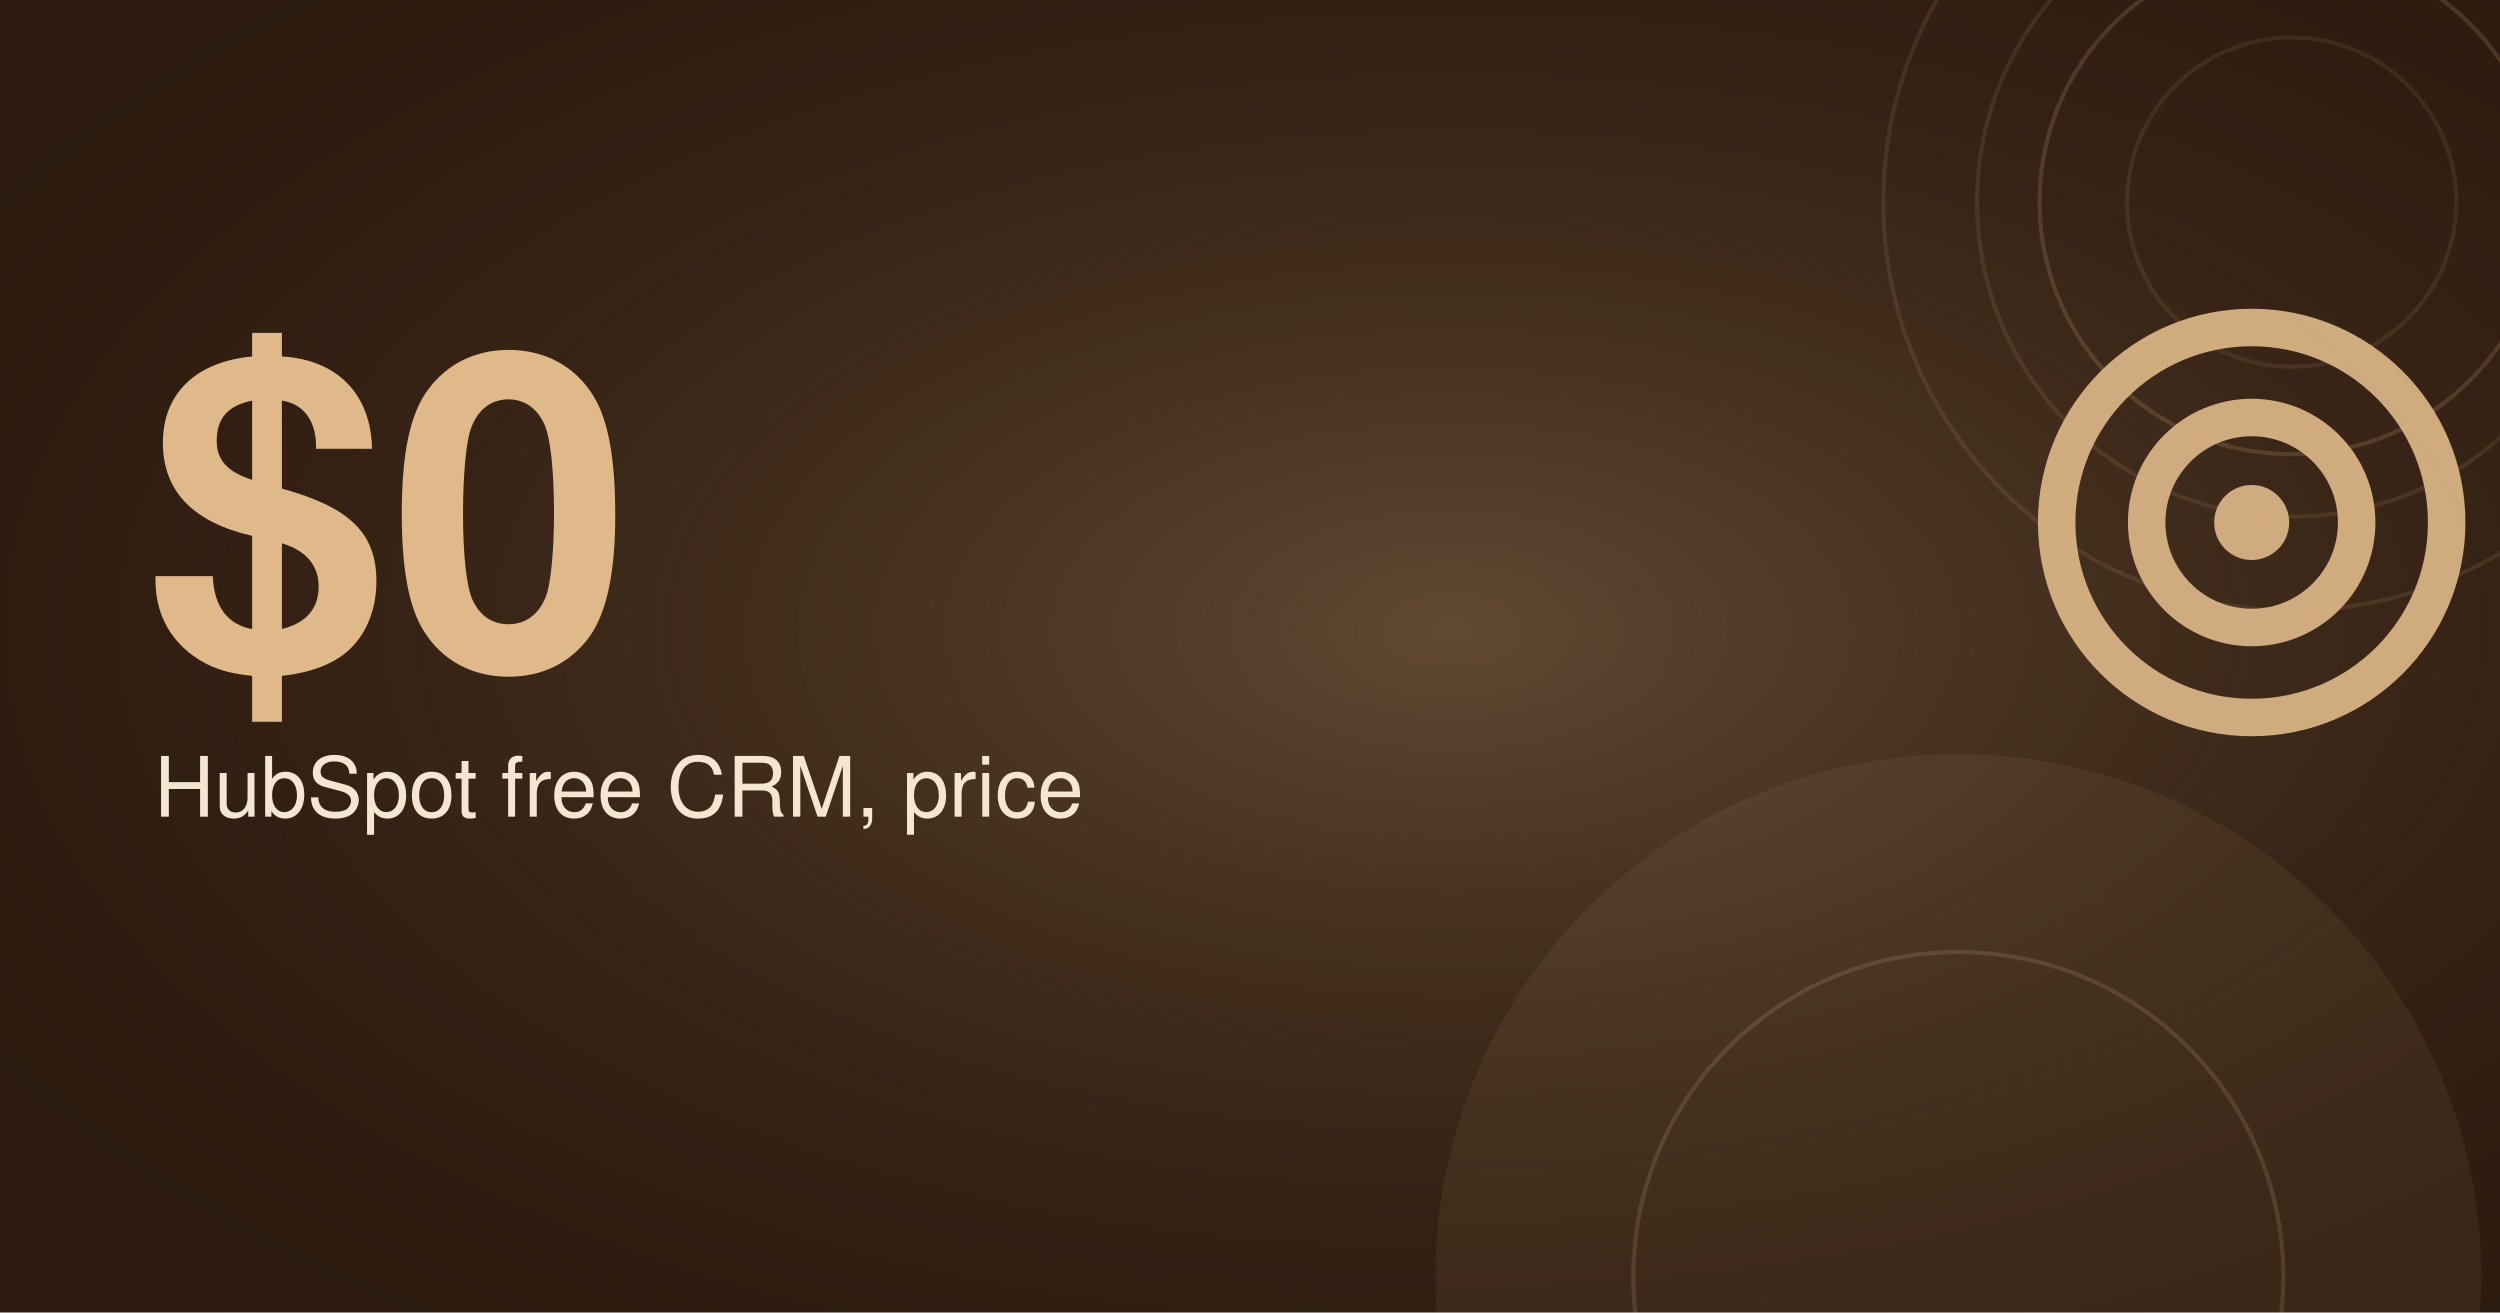
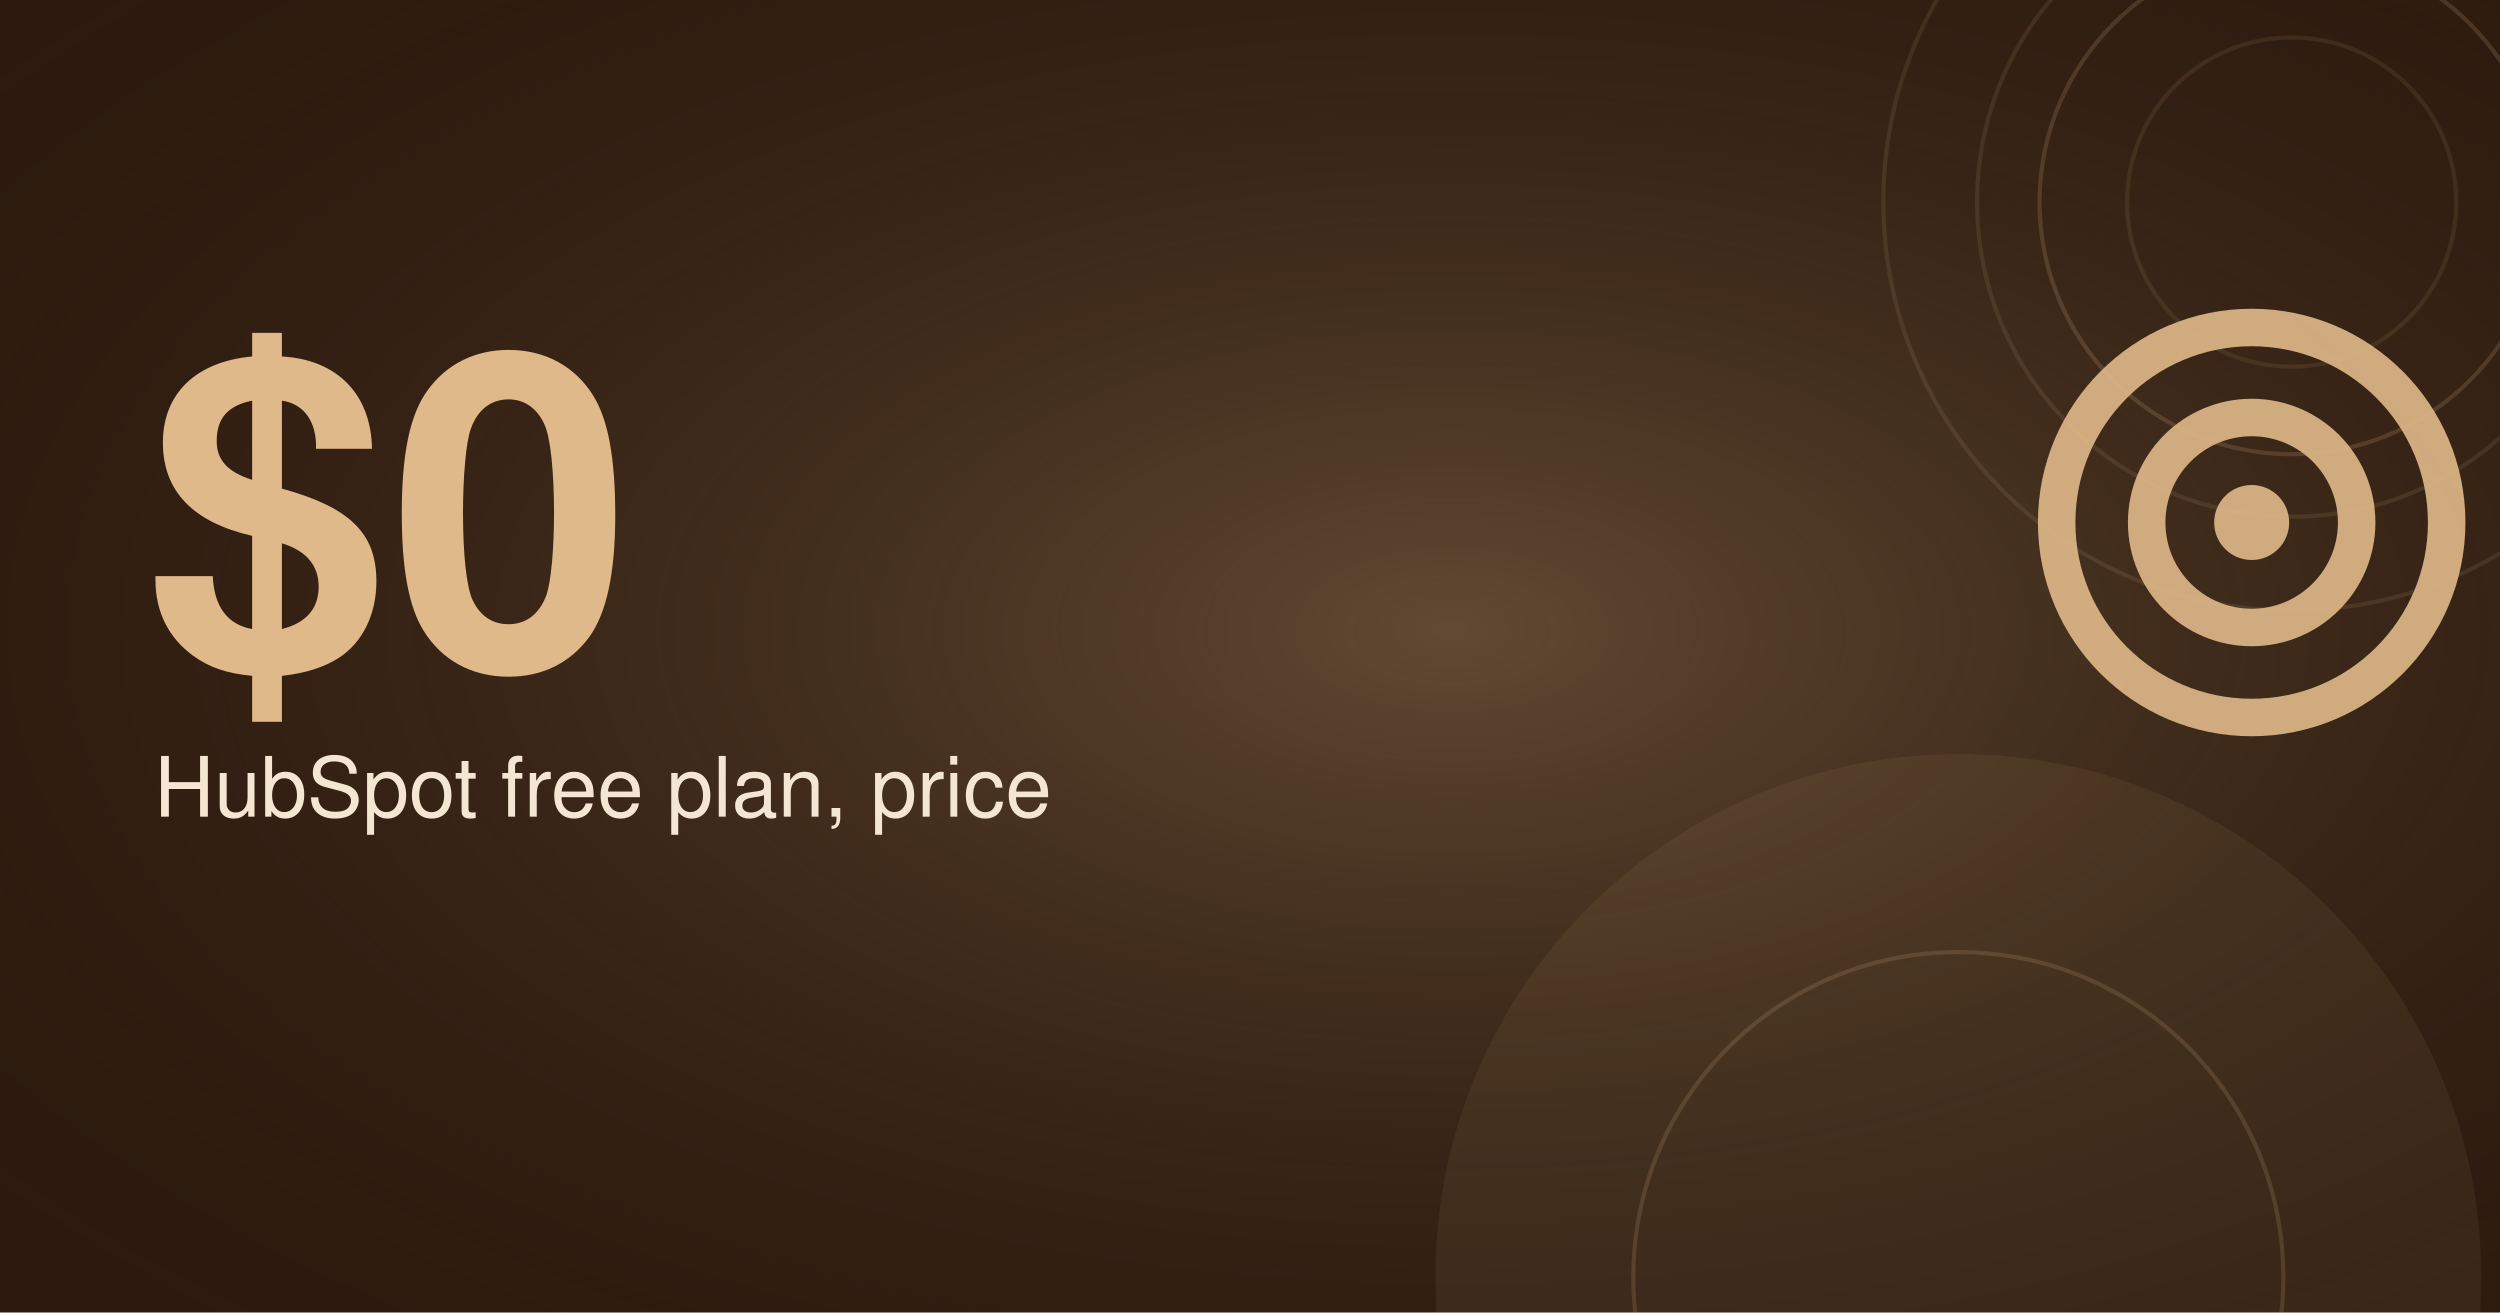
<svg xmlns="http://www.w3.org/2000/svg" width="1200" height="630" viewBox="0 0 1200 630" role="img" aria-label="HubSpot vs ActiveCampaign for Small Business">
  <defs>
    <radialGradient id="g" cx="58%" cy="48%" r="75%">
      <stop offset="0" stop-color="#e0b98a" stop-opacity="0.30" />
      <stop offset="1" stop-color="#2c1a0e" stop-opacity="0" />
    </radialGradient>
  </defs>
  <rect width="1200" height="630" fill="#2c1a0e" />
  <rect width="1200" height="630" fill="url(#g)" />
  <circle cx="940" cy="613" r="251" fill="#e0b98a" fill-opacity="0.07" />
  <circle cx="940" cy="613" r="156" fill="none" stroke="#e0b98a" stroke-opacity="0.16" stroke-width="2" />
  <circle cx="1100" cy="97" r="79" fill="none" stroke="#e0b98a" stroke-opacity="0.10" stroke-width="2" />
  <circle cx="1100" cy="97" r="121" fill="none" stroke="#e0b98a" stroke-opacity="0.17" stroke-width="2" />
  <circle cx="1100" cy="97" r="151" fill="none" stroke="#e0b98a" stroke-opacity="0.11" stroke-width="2" />
  <circle cx="1100" cy="97" r="196" fill="none" stroke="#e0b98a" stroke-opacity="0.11" stroke-width="2" />
  <g transform="translate(980 150) scale(3.6)" opacity="0.9">
    <circle cx="28" cy="28" r="26" fill="none" stroke="#e0b98a" stroke-width="5" />
    <circle cx="28" cy="28" r="14" fill="none" stroke="#e0b98a" stroke-width="5" />
    <circle cx="28" cy="28" r="5" fill="#e0b98a" />
  </g>
  <text x="70" y="320" font-family="Helvetica, Arial, sans-serif" font-size="210" font-weight="800" fill="#e0b98a">$0</text>
-   <text x="74" y="392" font-family="Helvetica, Arial, sans-serif" font-size="40" fill="#f5e6d3">HubSpot free CRM, price</text>
+   <text x="74" y="392" font-family="Helvetica, Arial, sans-serif" font-size="40" fill="#f5e6d3">HubSpot free plan, price</text>
</svg>
